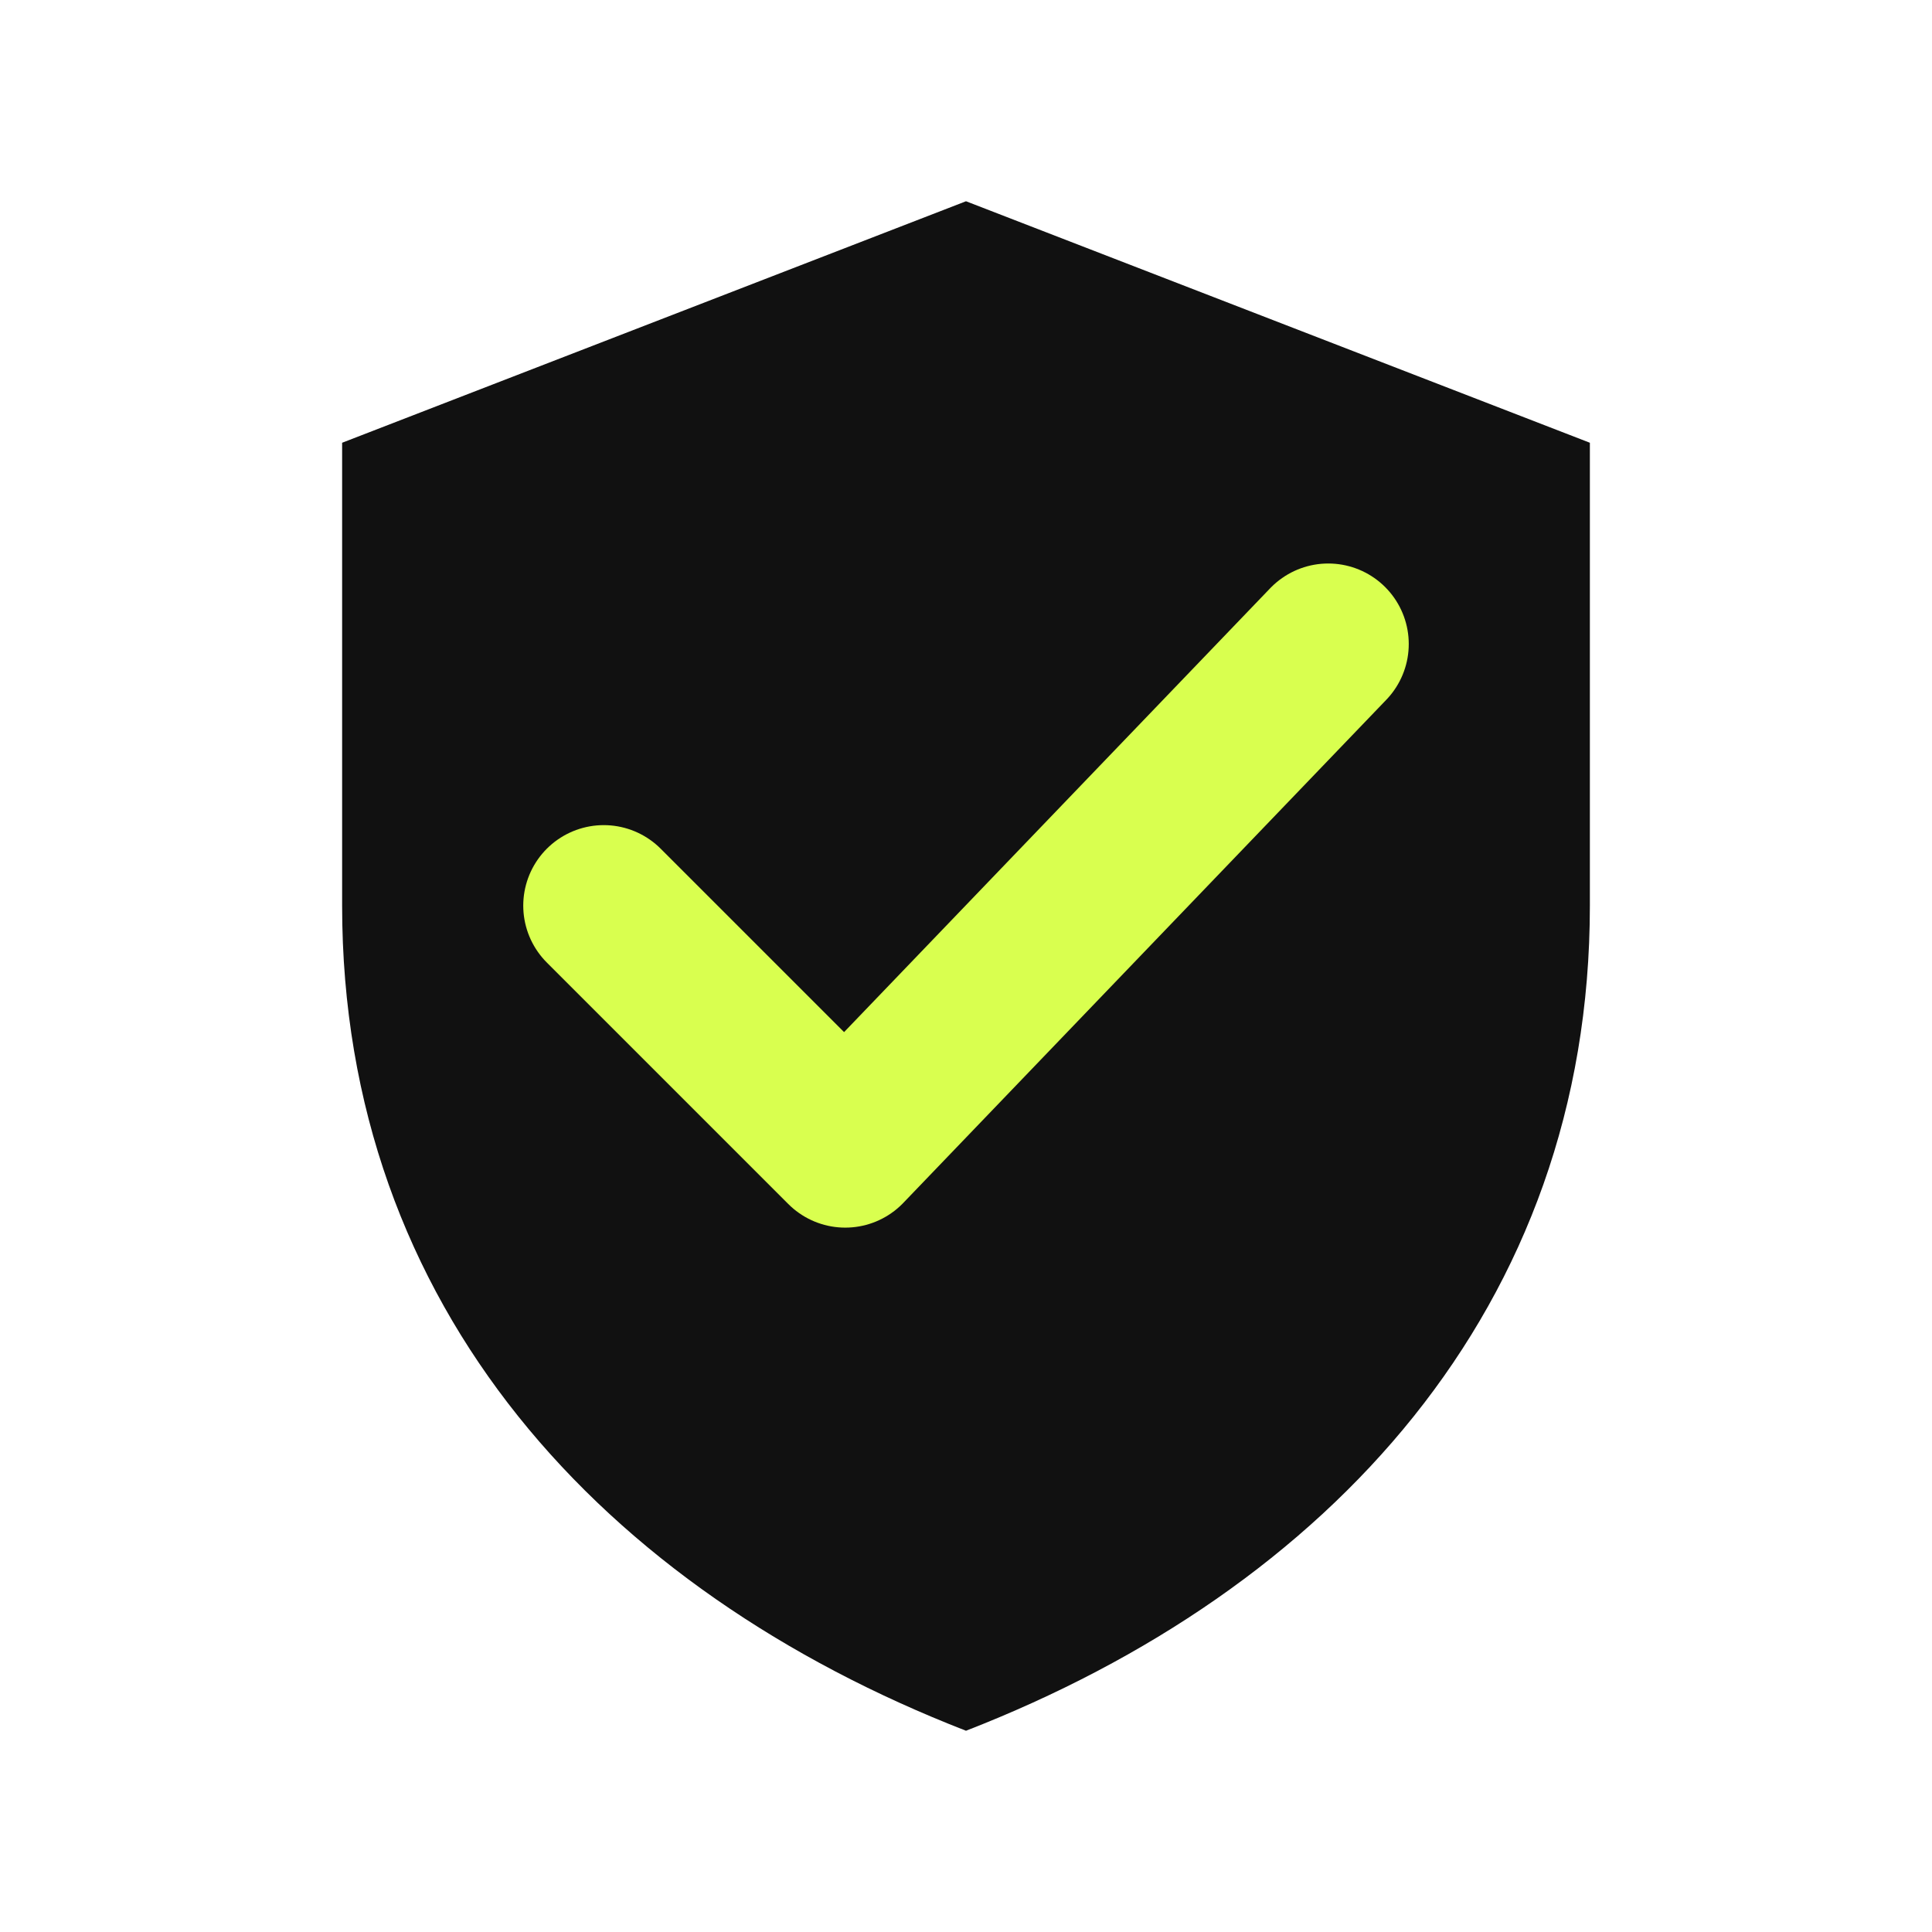
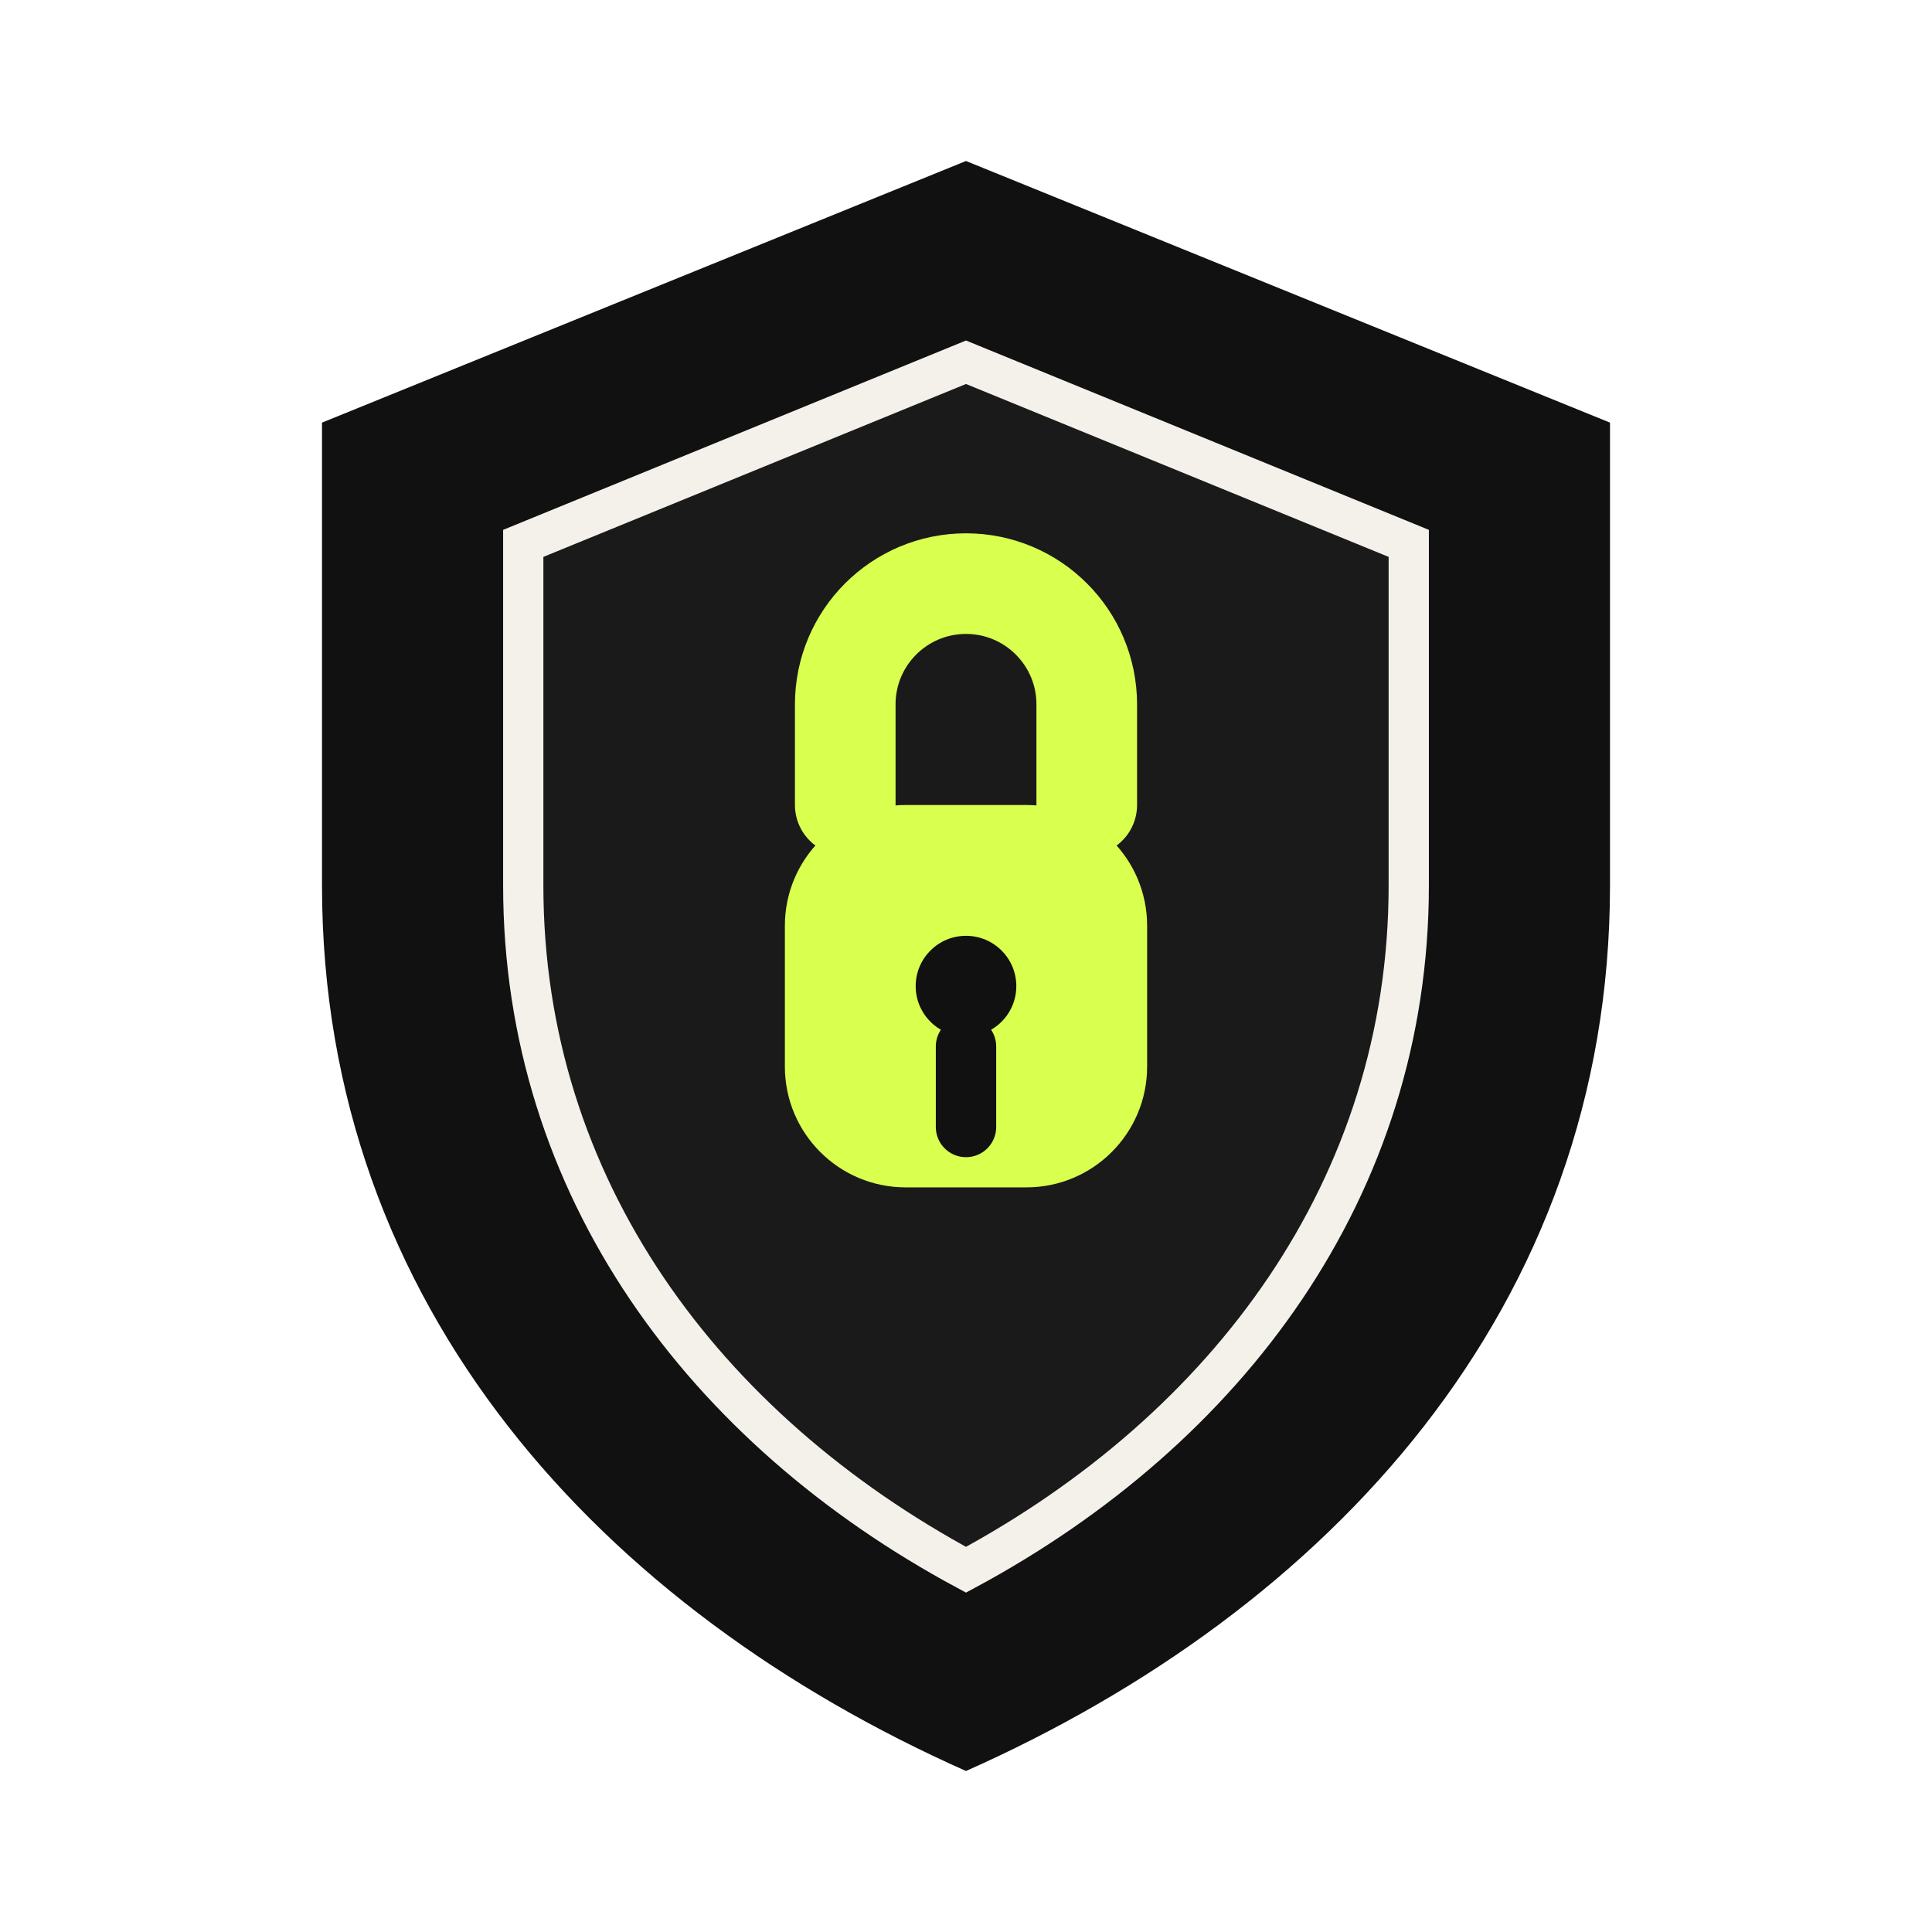
<svg xmlns="http://www.w3.org/2000/svg" viewBox="0 0 96 96" role="img" aria-label="Vie privée locale">
-   <path d="M48 10l31 12v23c0 20-13 34-31 41C30 79 17 65 17 45V22z" fill="#111" />
-   <path d="M30 45l12 12 24-25" fill="none" stroke="#d9ff4f" stroke-width="8" stroke-linecap="round" stroke-linejoin="round" />
+   <path d="M48 8l32 13v23c0 21-14 36-32 44C30 80 16 65 16 44V21z" fill="#111111" />
+   <path d="M48 18l22 9v17c0 15-9 27-22 34-13-7-22-19-22-34V27z" fill="#1a1a1a" stroke="#f3f1ea" stroke-width="2" />
+   <rect x="39" y="40" width="18" height="19" rx="6" fill="#d9ff4f" />
+   <path d="M42 40v-5a6 6 0 0 1 12 0v5" fill="none" stroke="#d9ff4f" stroke-width="5" stroke-linecap="round" />
+   <circle cx="48" cy="49" r="2.5" fill="#111111" />
+   <path d="M48 52v4" stroke="#111111" stroke-width="3" stroke-linecap="round" />
</svg>
